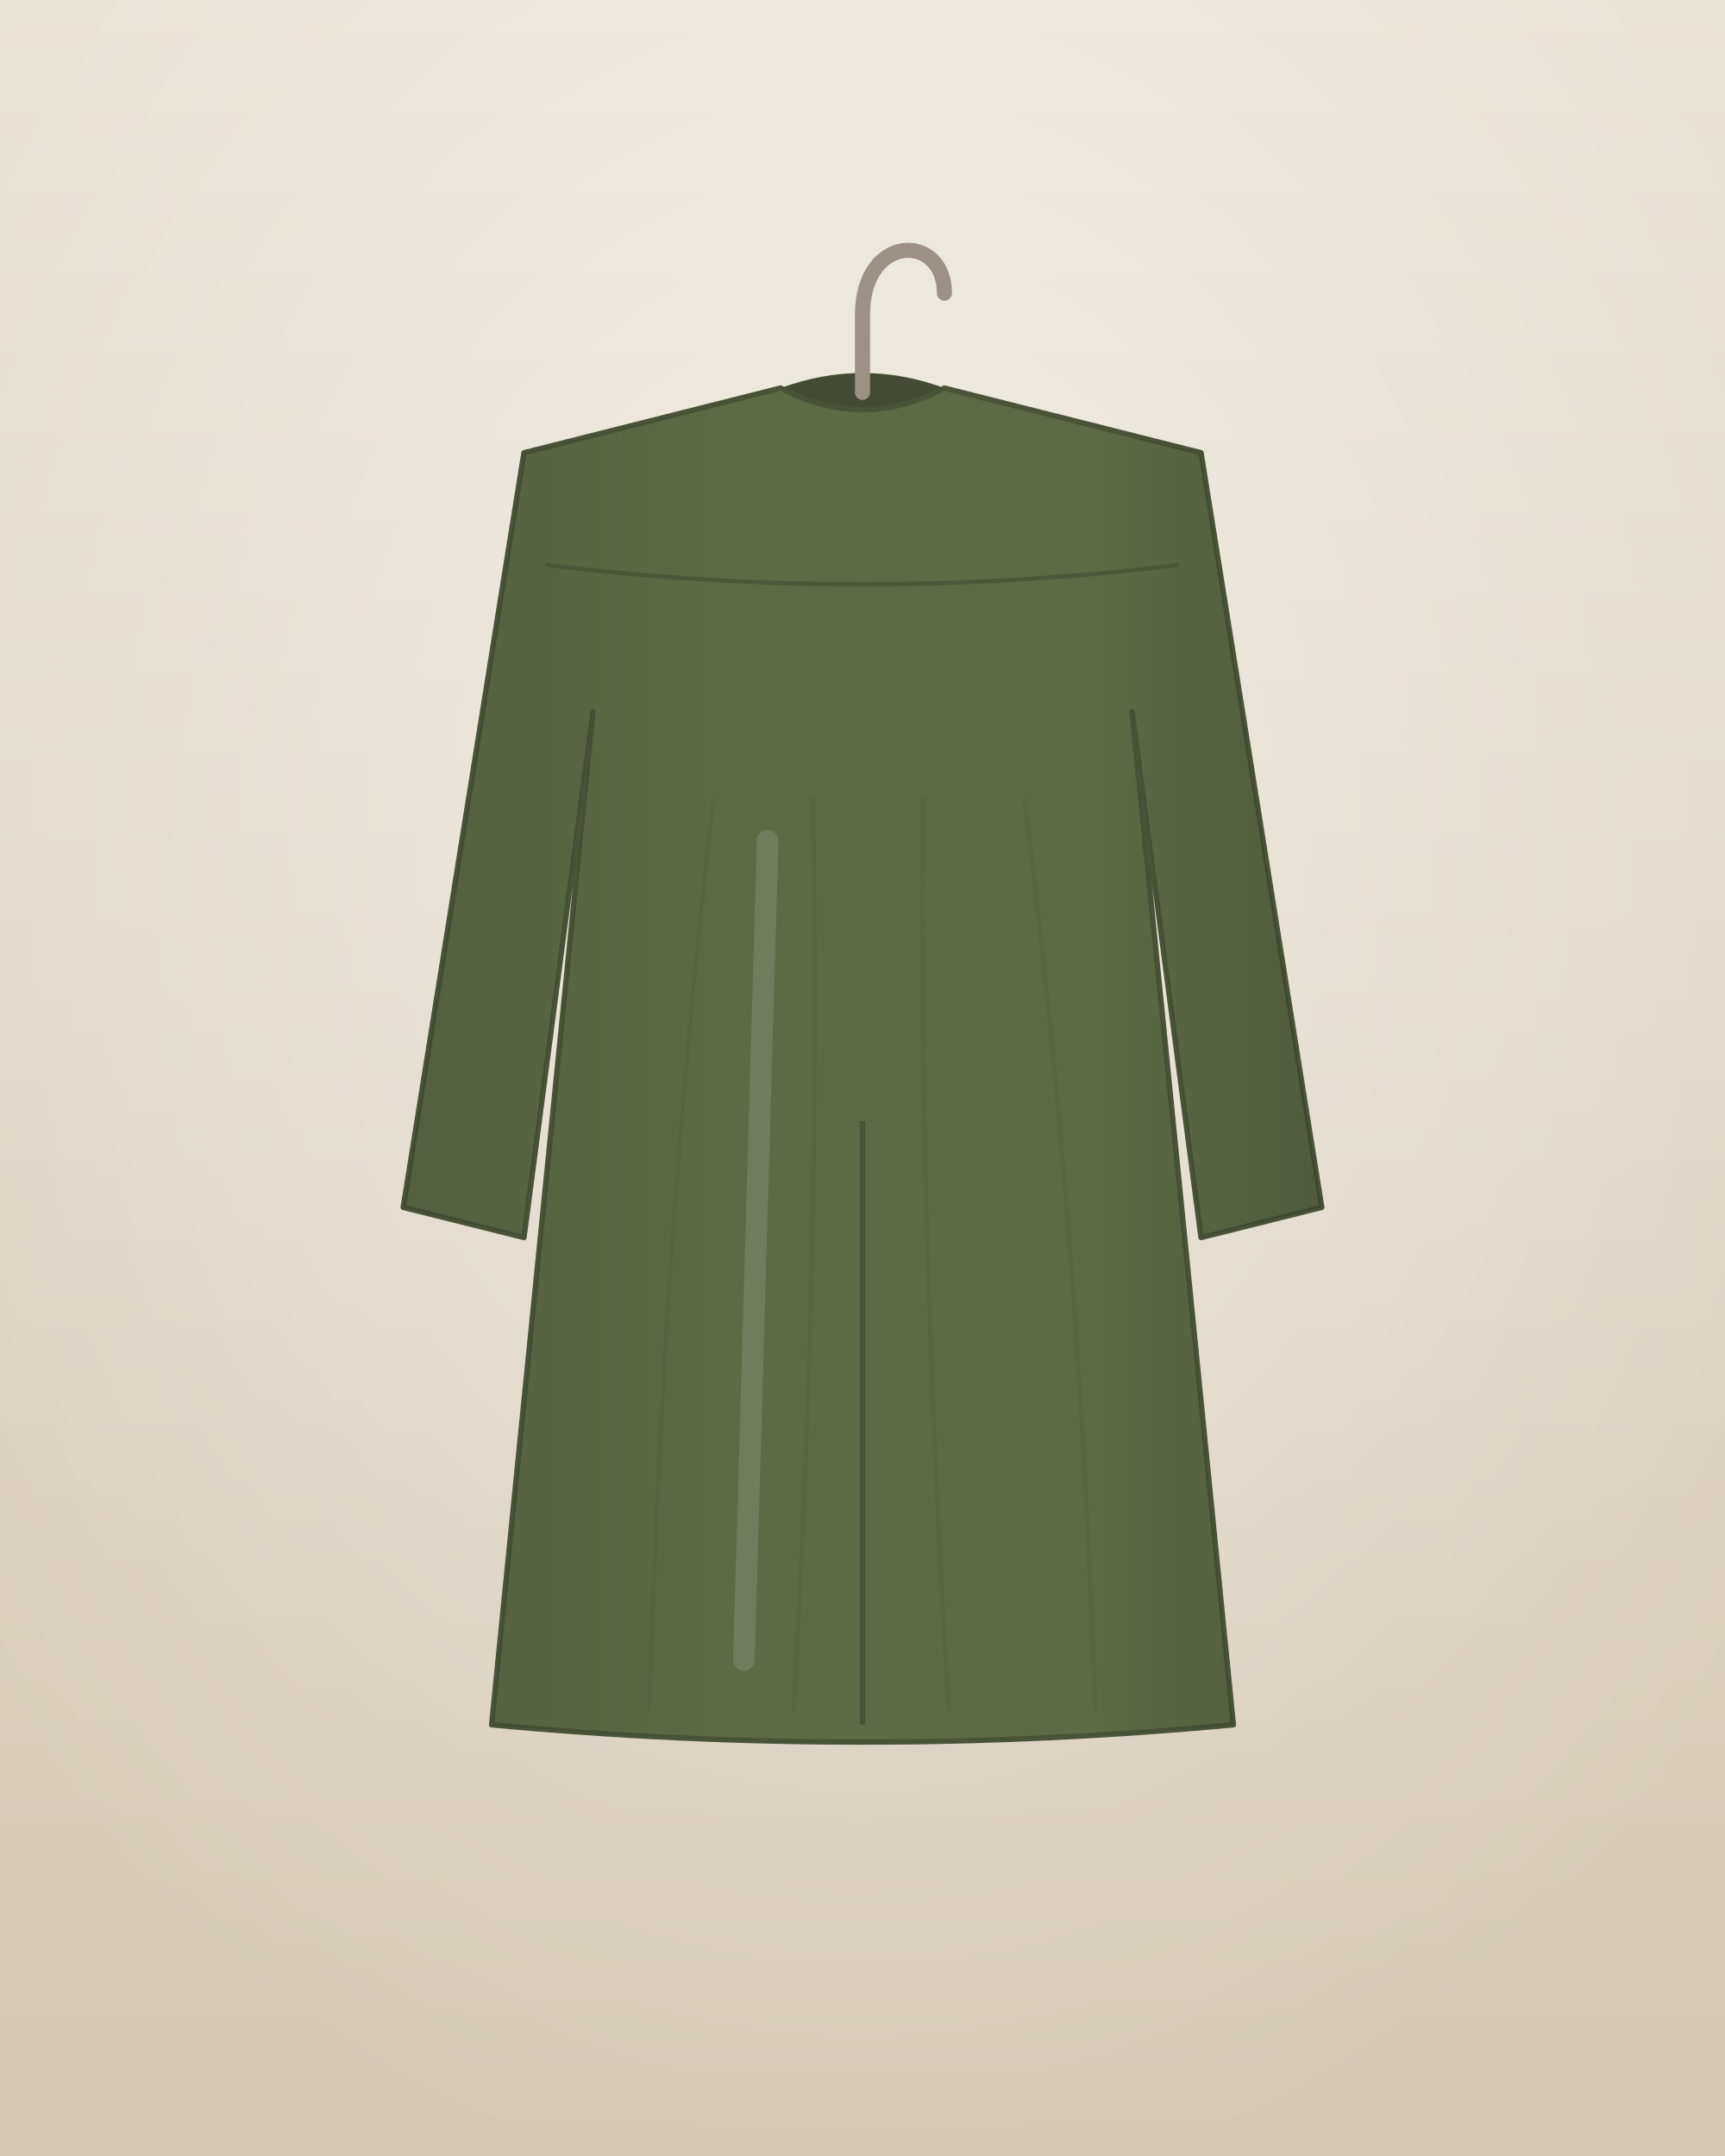
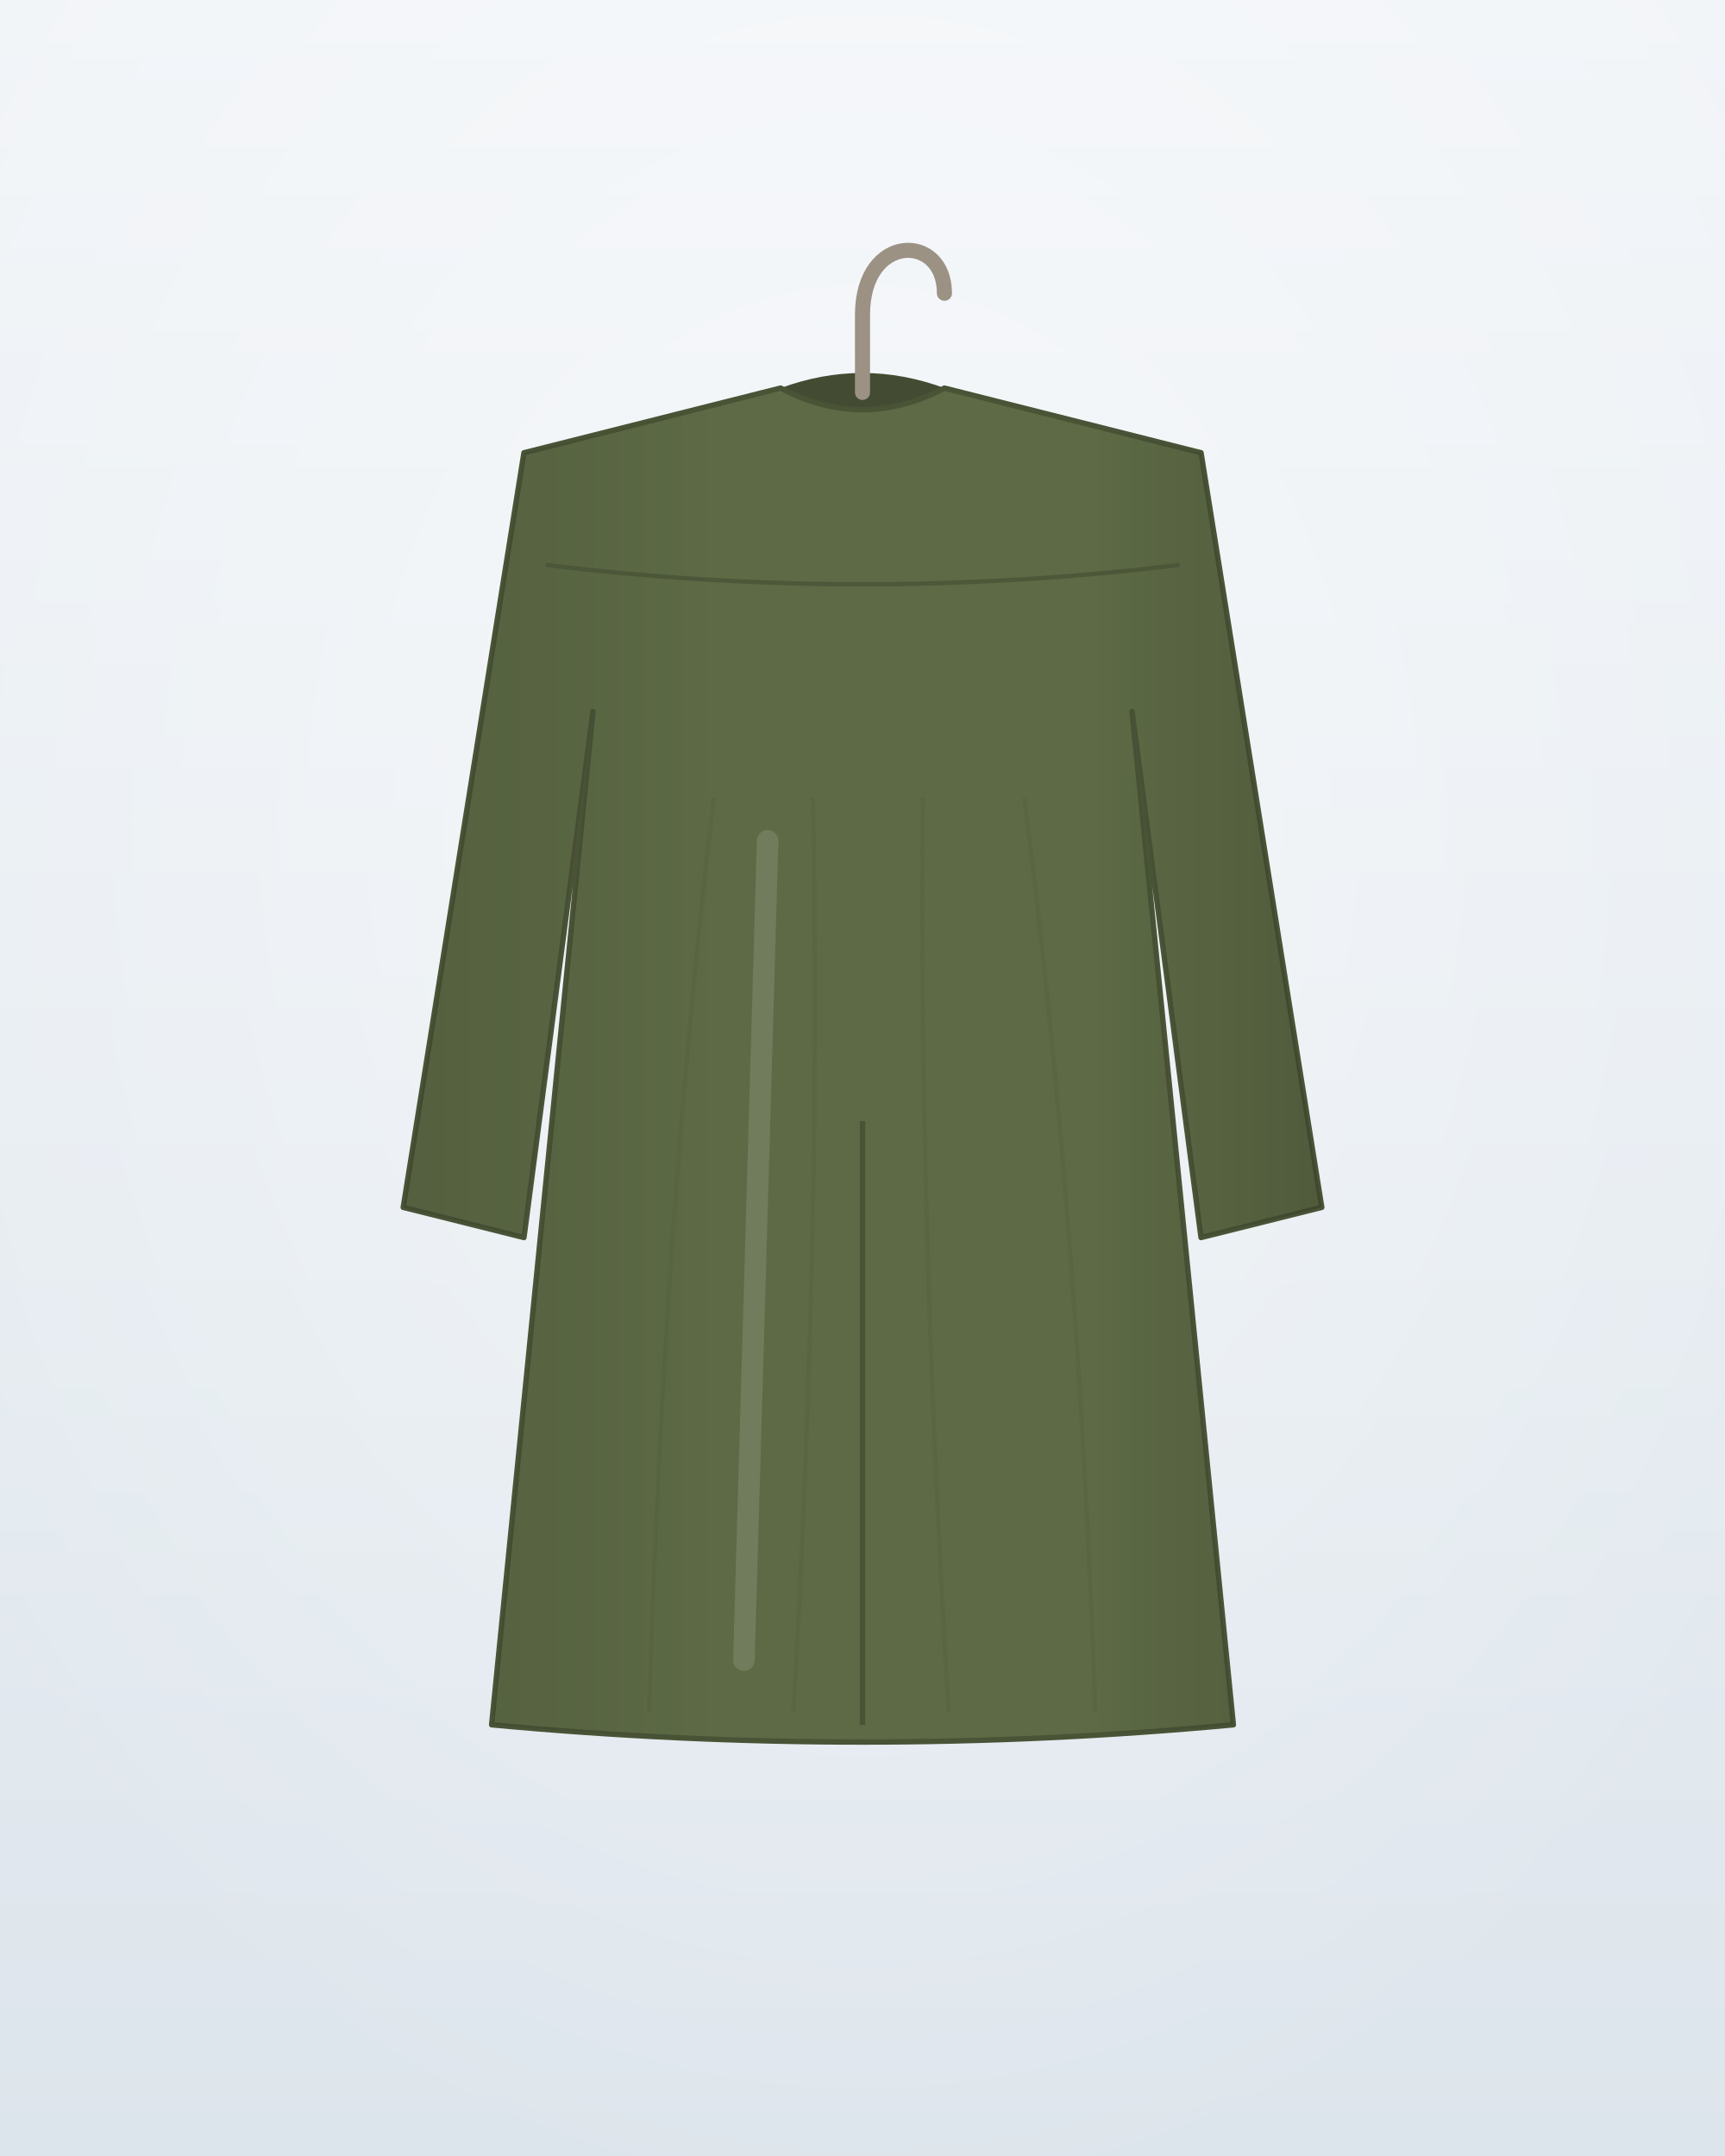
<svg xmlns="http://www.w3.org/2000/svg" viewBox="0 0 800 1000" width="800" height="1000">
  <defs>
    <linearGradient id="bg" x1="0" y1="0" x2="0" y2="1">
-       <stop offset="0" stop-color="#e9e3d3" />
-       <stop offset="1" stop-color="#d3c8b1" />
+       <stop offset="0" stop-color="#f2f5f8" />
+       <stop offset="1" stop-color="#dde5ec" />
    </linearGradient>
    <radialGradient id="bg-glow" cx="0.5" cy="0.38" r="0.65">
      <stop offset="0" stop-color="#fff" stop-opacity="0.45" />
      <stop offset="1" stop-color="#fff" stop-opacity="0" />
    </radialGradient>
    <linearGradient id="p-sh" x1="0" y1="0" x2="1" y2="0">
      <stop offset="0" stop-color="#000" stop-opacity="0.10" />
      <stop offset="0.35" stop-color="#000" stop-opacity="0" />
      <stop offset="0.75" stop-color="#000" stop-opacity="0" />
      <stop offset="1" stop-color="#000" stop-opacity="0.14" />
    </linearGradient>
  </defs>
  <rect width="800" height="1000" fill="url(#bg)" />
  <rect width="800" height="1000" fill="url(#bg-glow)" />
  <path d="M362 180 Q400 166 438 180 Q400 200 362 180Z" fill="#434c32" />
  <path d="M400 182V146C400 108 438 108 438 136" fill="none" stroke="#9b9284" stroke-width="7" stroke-linecap="round" />
  <path d="M362 180 L243 210 L187 560 L243 574 L275 330 L228 800 Q400 816 572 800 L525 330 L557 574 L613 560 L557 210 L438 180 Q400 200 362 180Z" fill="#5d6a45" stroke="#495336" stroke-width="2.5" stroke-linejoin="round" />
  <path d="M362 180 L243 210 L187 560 L243 574 L275 330 L228 800 Q400 816 572 800 L525 330 L557 574 L613 560 L557 210 L438 180 Q400 200 362 180Z" fill="url(#p-sh)" />
  <path d="M331 370 Q308 565 301 794" fill="none" stroke="#525d3d" stroke-width="2" opacity="0.35" />
  <path d="M377 370 Q381 565 368 794" fill="none" stroke="#525d3d" stroke-width="2" opacity="0.35" />
  <path d="M428 370 Q426 565 440 794" fill="none" stroke="#525d3d" stroke-width="2" opacity="0.35" />
  <path d="M475 370 Q500 565 508 794" fill="none" stroke="#525d3d" stroke-width="2" opacity="0.35" />
  <path d="M356 390 L345 770" stroke="#969e86" stroke-width="10" opacity="0.35" stroke-linecap="round" />
  <path d="M253 262 Q400 280 547 262" fill="none" stroke="#495336" stroke-width="2" opacity="0.8" />
  <path d="M400 520V800" stroke="#495336" stroke-width="2.5" />
</svg>
